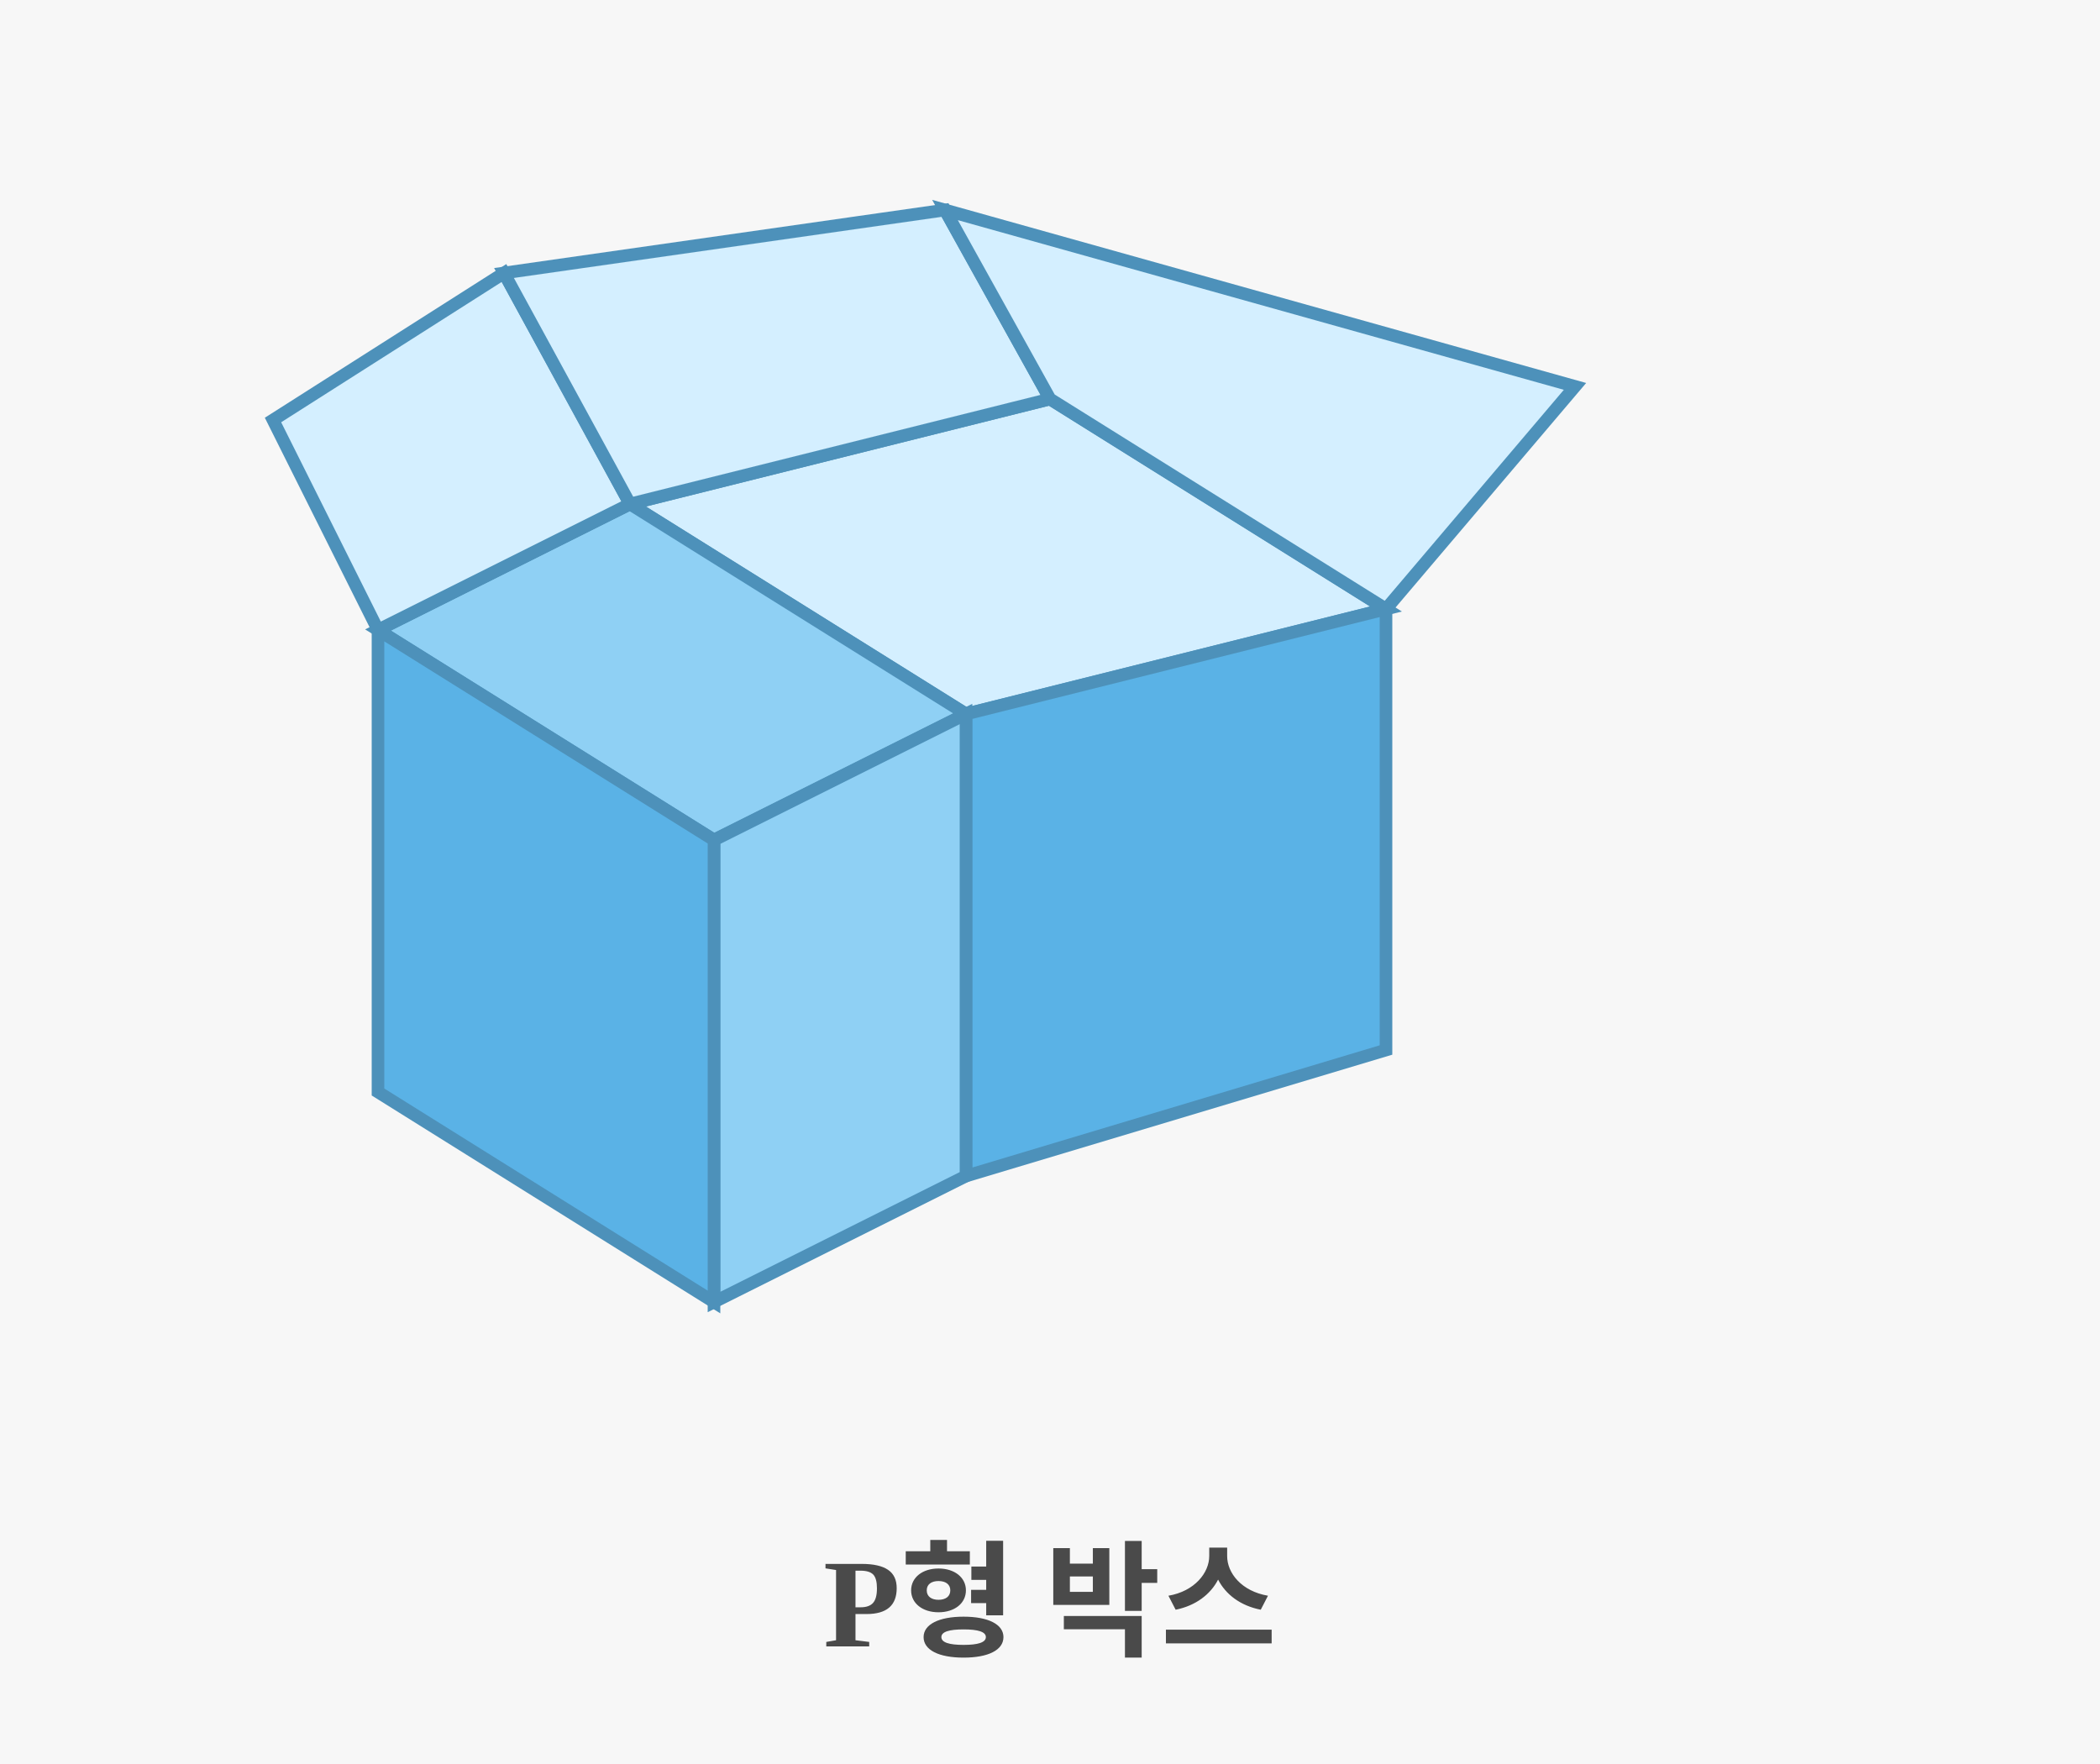
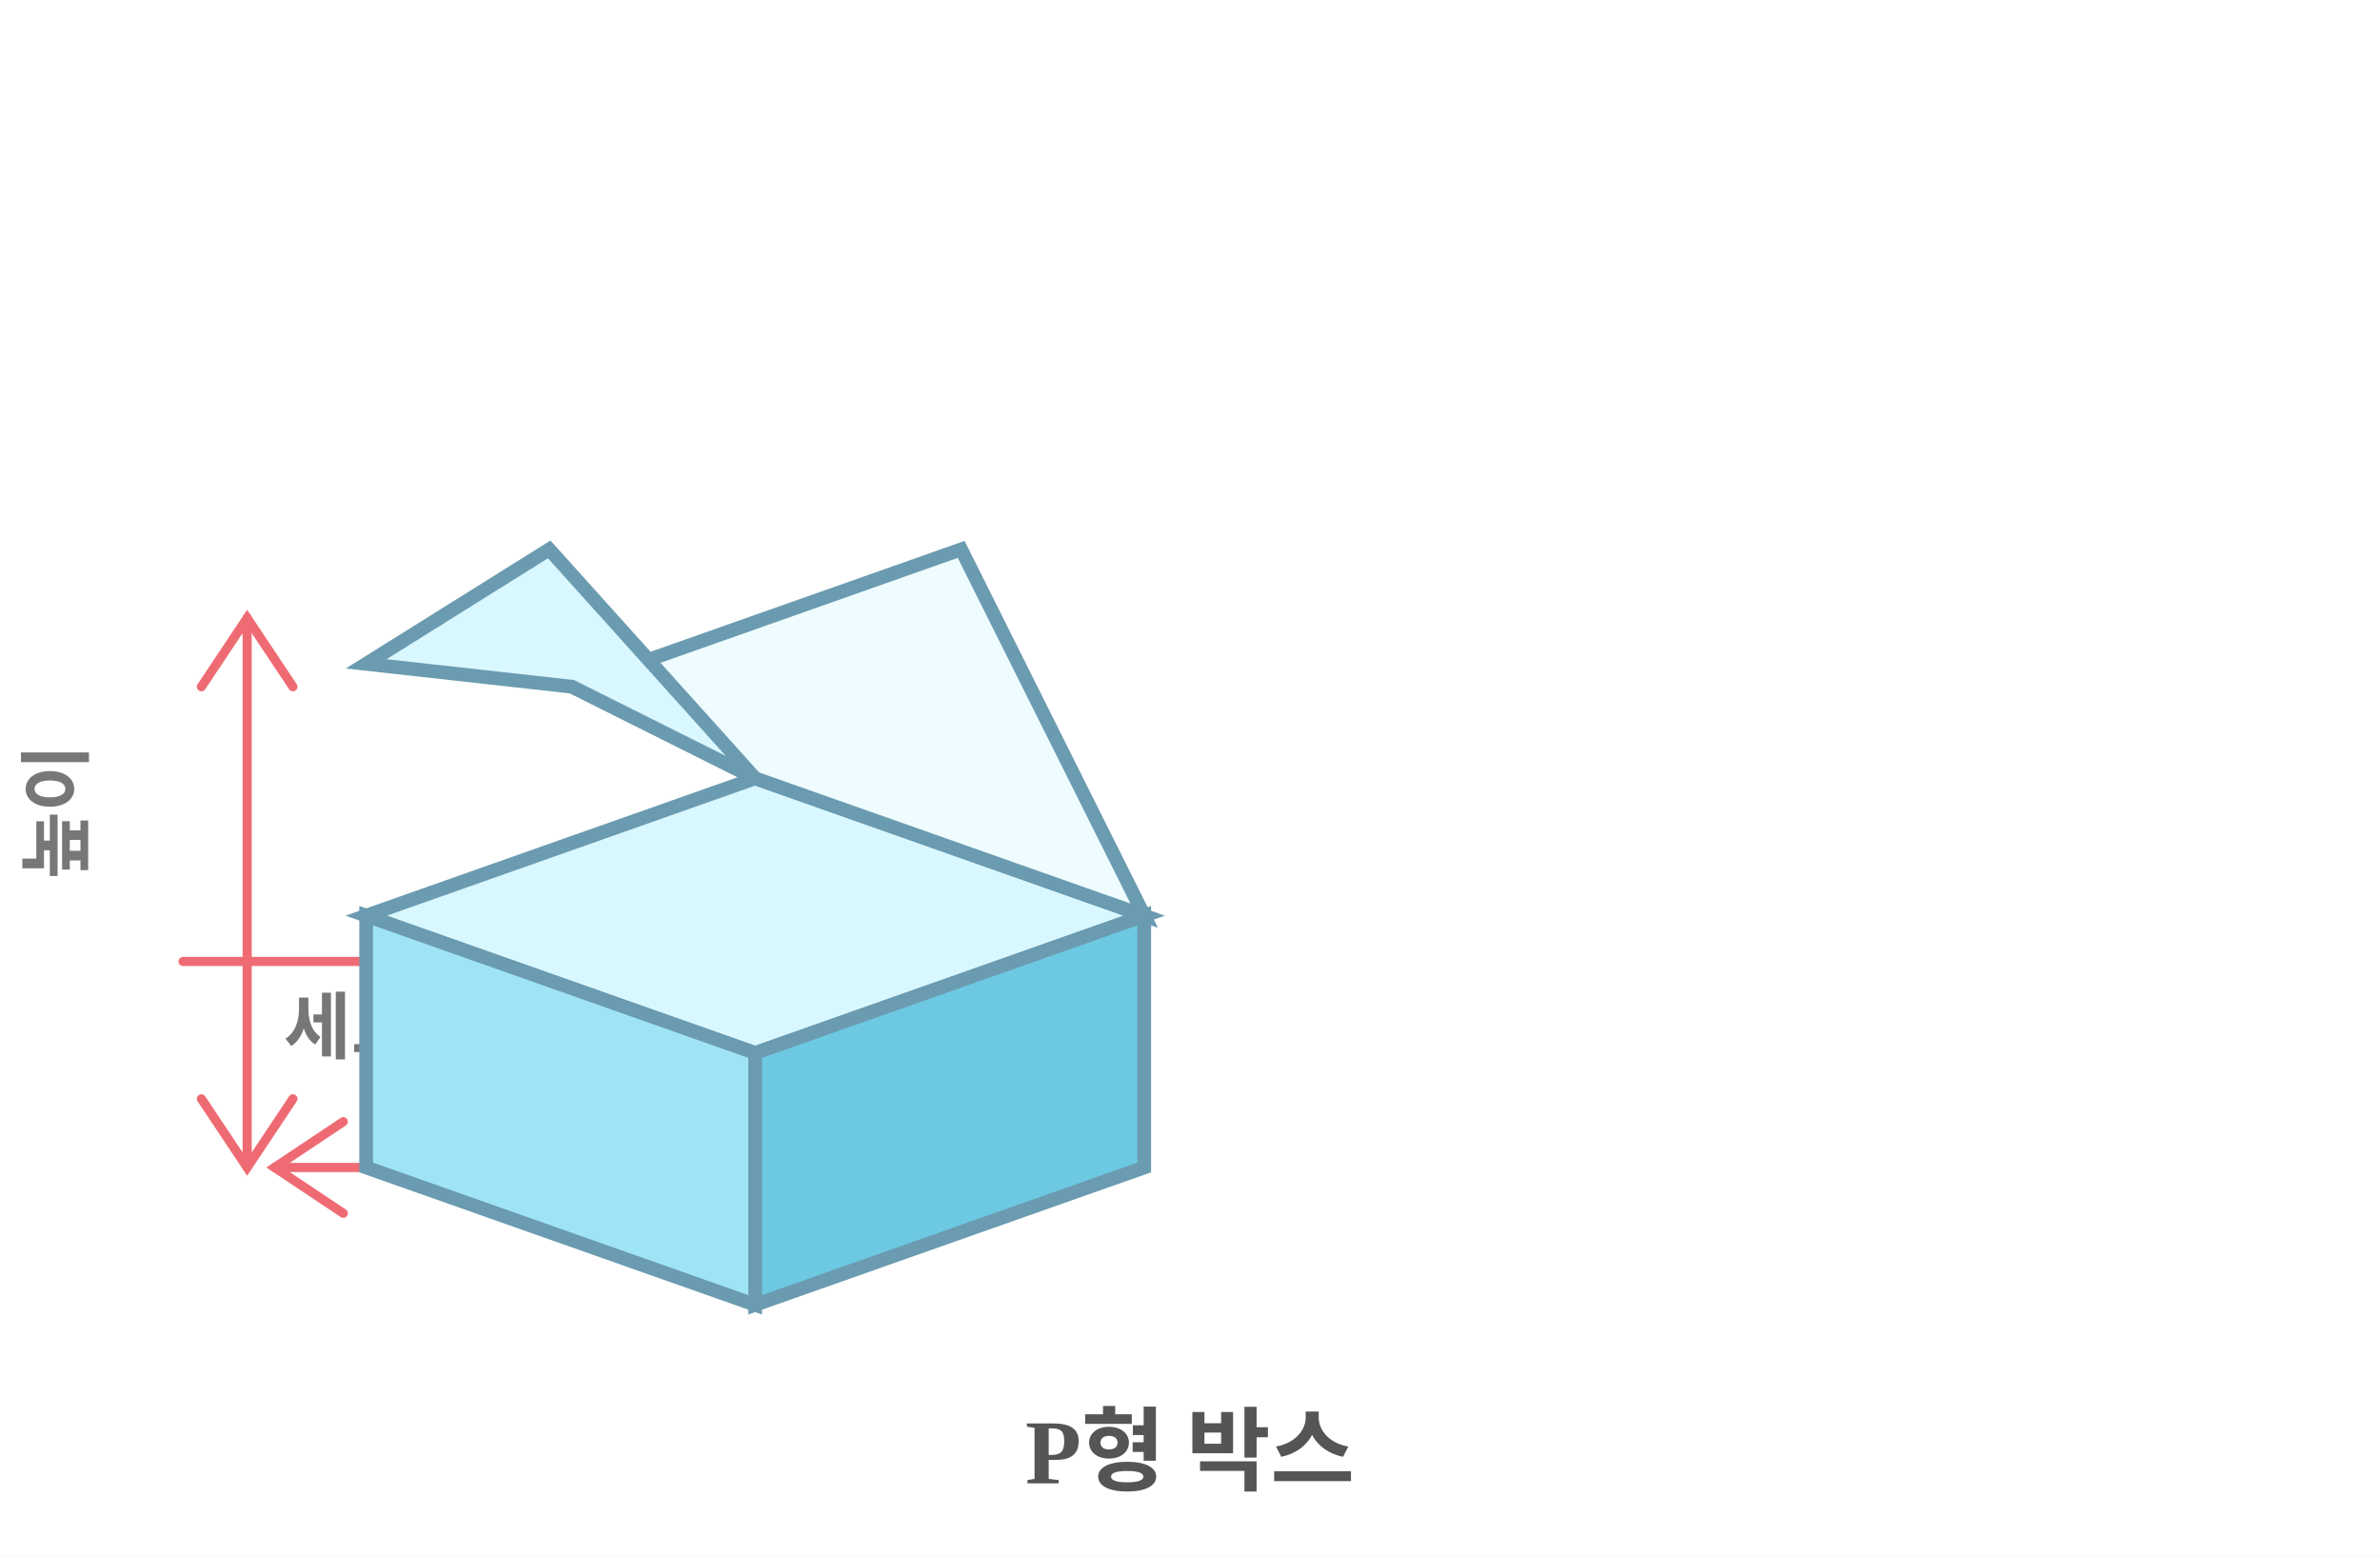
- <svg xmlns="http://www.w3.org/2000/svg" width="500" height="420" viewBox="0 0 500 420">
-   <rect width="500" height="420" fill="#f7f7f7" />
-   <polygon points="150,120 250,95 330,145 230,170" fill="#d4efff" stroke="#4d91ba" stroke-width="3" />
-   <polygon points="90,150 150,120 230,170 170,200" fill="#8fd0f4" stroke="#4d91ba" stroke-width="3" />
-   <polygon points="230,170 330,145 330,250 230,280" fill="#5ab2e6" stroke="#4d91ba" stroke-width="3" />
-   <polygon points="170,200 230,170 230,280 170,310" fill="#8fd0f4" stroke="#4d91ba" stroke-width="3" />
-   <polygon points="90,150 170,200 170,310 90,260" fill="#5ab2e6" stroke="#4d91ba" stroke-width="3" />
-   <polygon points="90,150 150,120 120,65 65,100" fill="#d4efff" stroke="#4d91ba" stroke-width="3" />
-   <polygon points="150,120 250,95 225,50 120,65" fill="#d4efff" stroke="#4d91ba" stroke-width="3" />
-   <polygon points="250,95 330,145 375,92 225,50" fill="#d4efff" stroke="#4d91ba" stroke-width="3" />
-   <text x="250" y="392" text-anchor="middle" font-size="30" font-weight="700" fill="#4a4a4a">P형 박스</text>
+ <svg xmlns="http://www.w3.org/2000/svg" width="520" height="340" viewBox="0 0 520 340">
+   <rect width="520" height="340" fill="#ffffff" />
+   <g stroke="#ef6b73" stroke-width="2" fill="none" stroke-linecap="round">
+     <path d="M60 255 H220" />
+     <path d="M75 245 l-15 10 l15 10" />
+     <path d="M205 245 l15 10 l-15 10" />
+     <path d="M54 135 V255" />
+     <path d="M44 150 l10 -15 l10 15" />
+     <path d="M44 240 l10 15 l10 -15" />
+     <path d="M92 210 L40 210" />
+   </g>
+   <g fill="#777" font-size="16" font-weight="600">
+     <text x="134" y="277">가로</text>
+     <text x="18" y="192" transform="rotate(-90 18 192)">높이</text>
+     <text x="62" y="230">세로</text>
+   </g>
+   <g stroke="#6b9bb0" stroke-width="3">
+     <polygon points="80,200 165,170 250,200 165,230" fill="#d8f7ff" />
+     <polygon points="80,200 165,230 165,285 80,255" fill="#9fe4f6" />
+     <polygon points="165,230 250,200 250,255 165,285" fill="#6dc8e2" />
+     <polygon points="125,150 210,120 250,200 165,170" fill="#eefcff" />
+     <polygon points="125,150 165,170 120,120 80,145" fill="#d8f7ff" />
+   </g>
+   <text x="260.0" y="324" text-anchor="middle" font-size="20" font-weight="700" fill="#555">P형 박스</text>
</svg>
